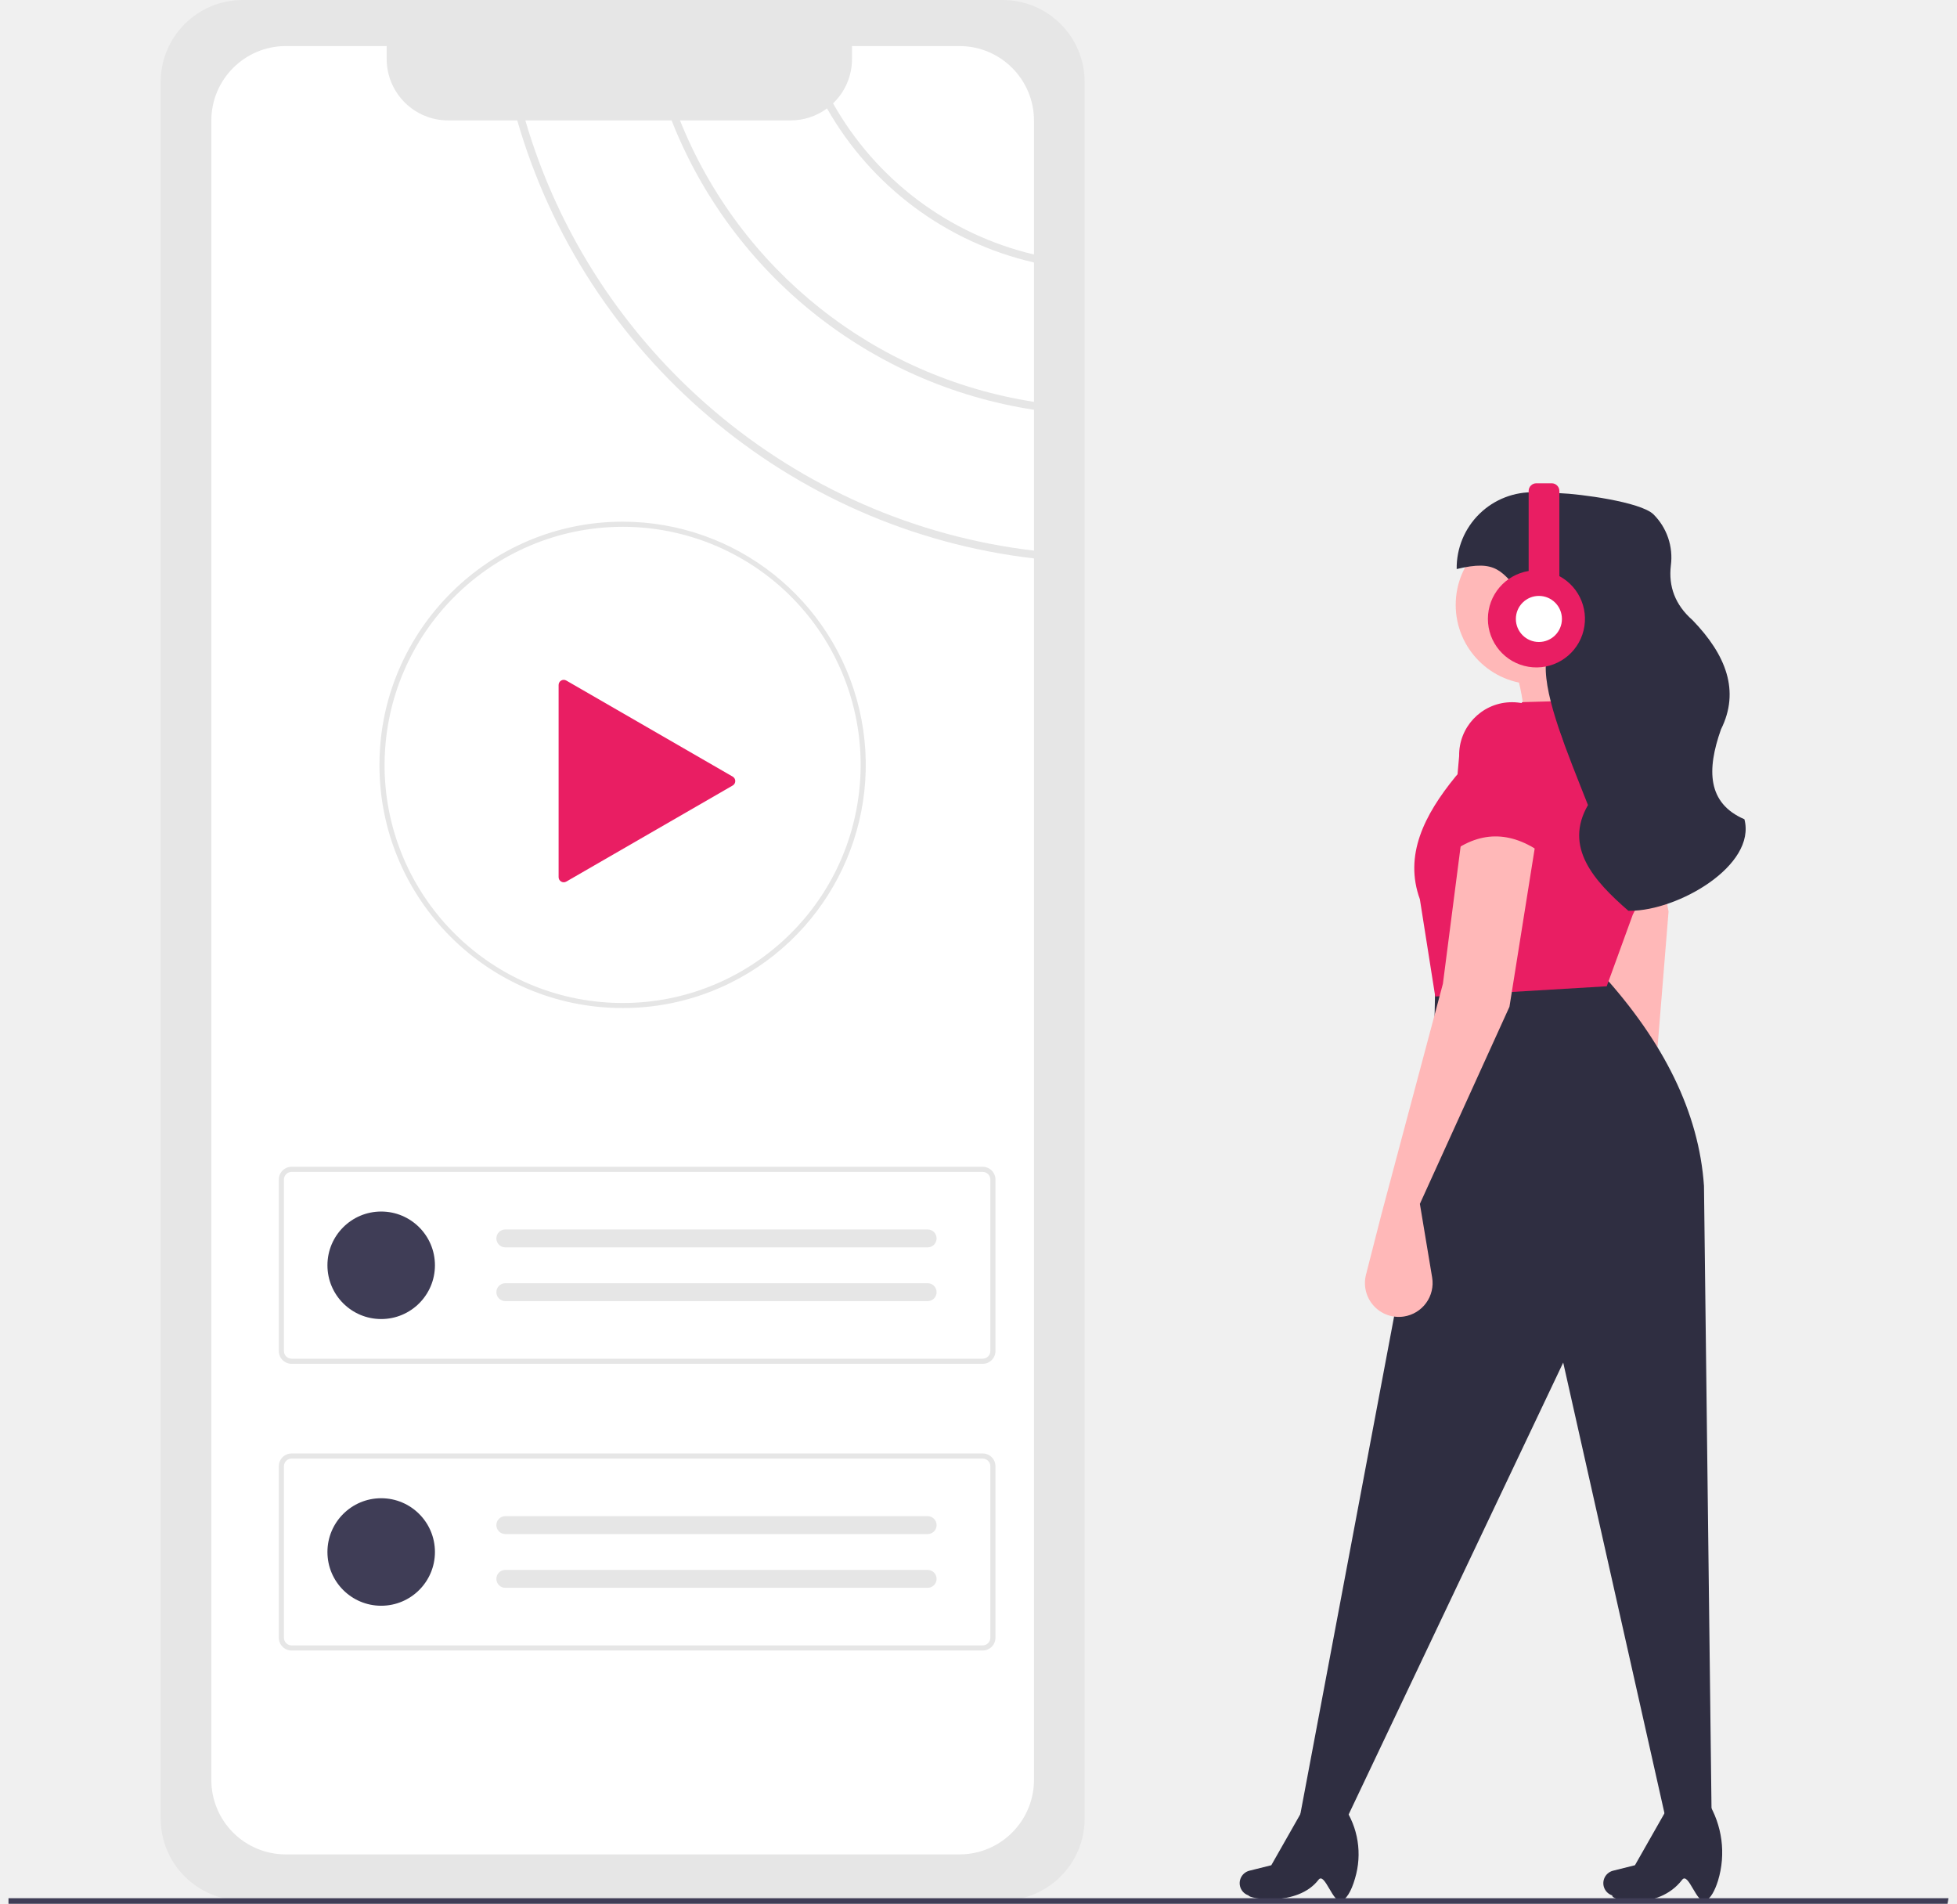
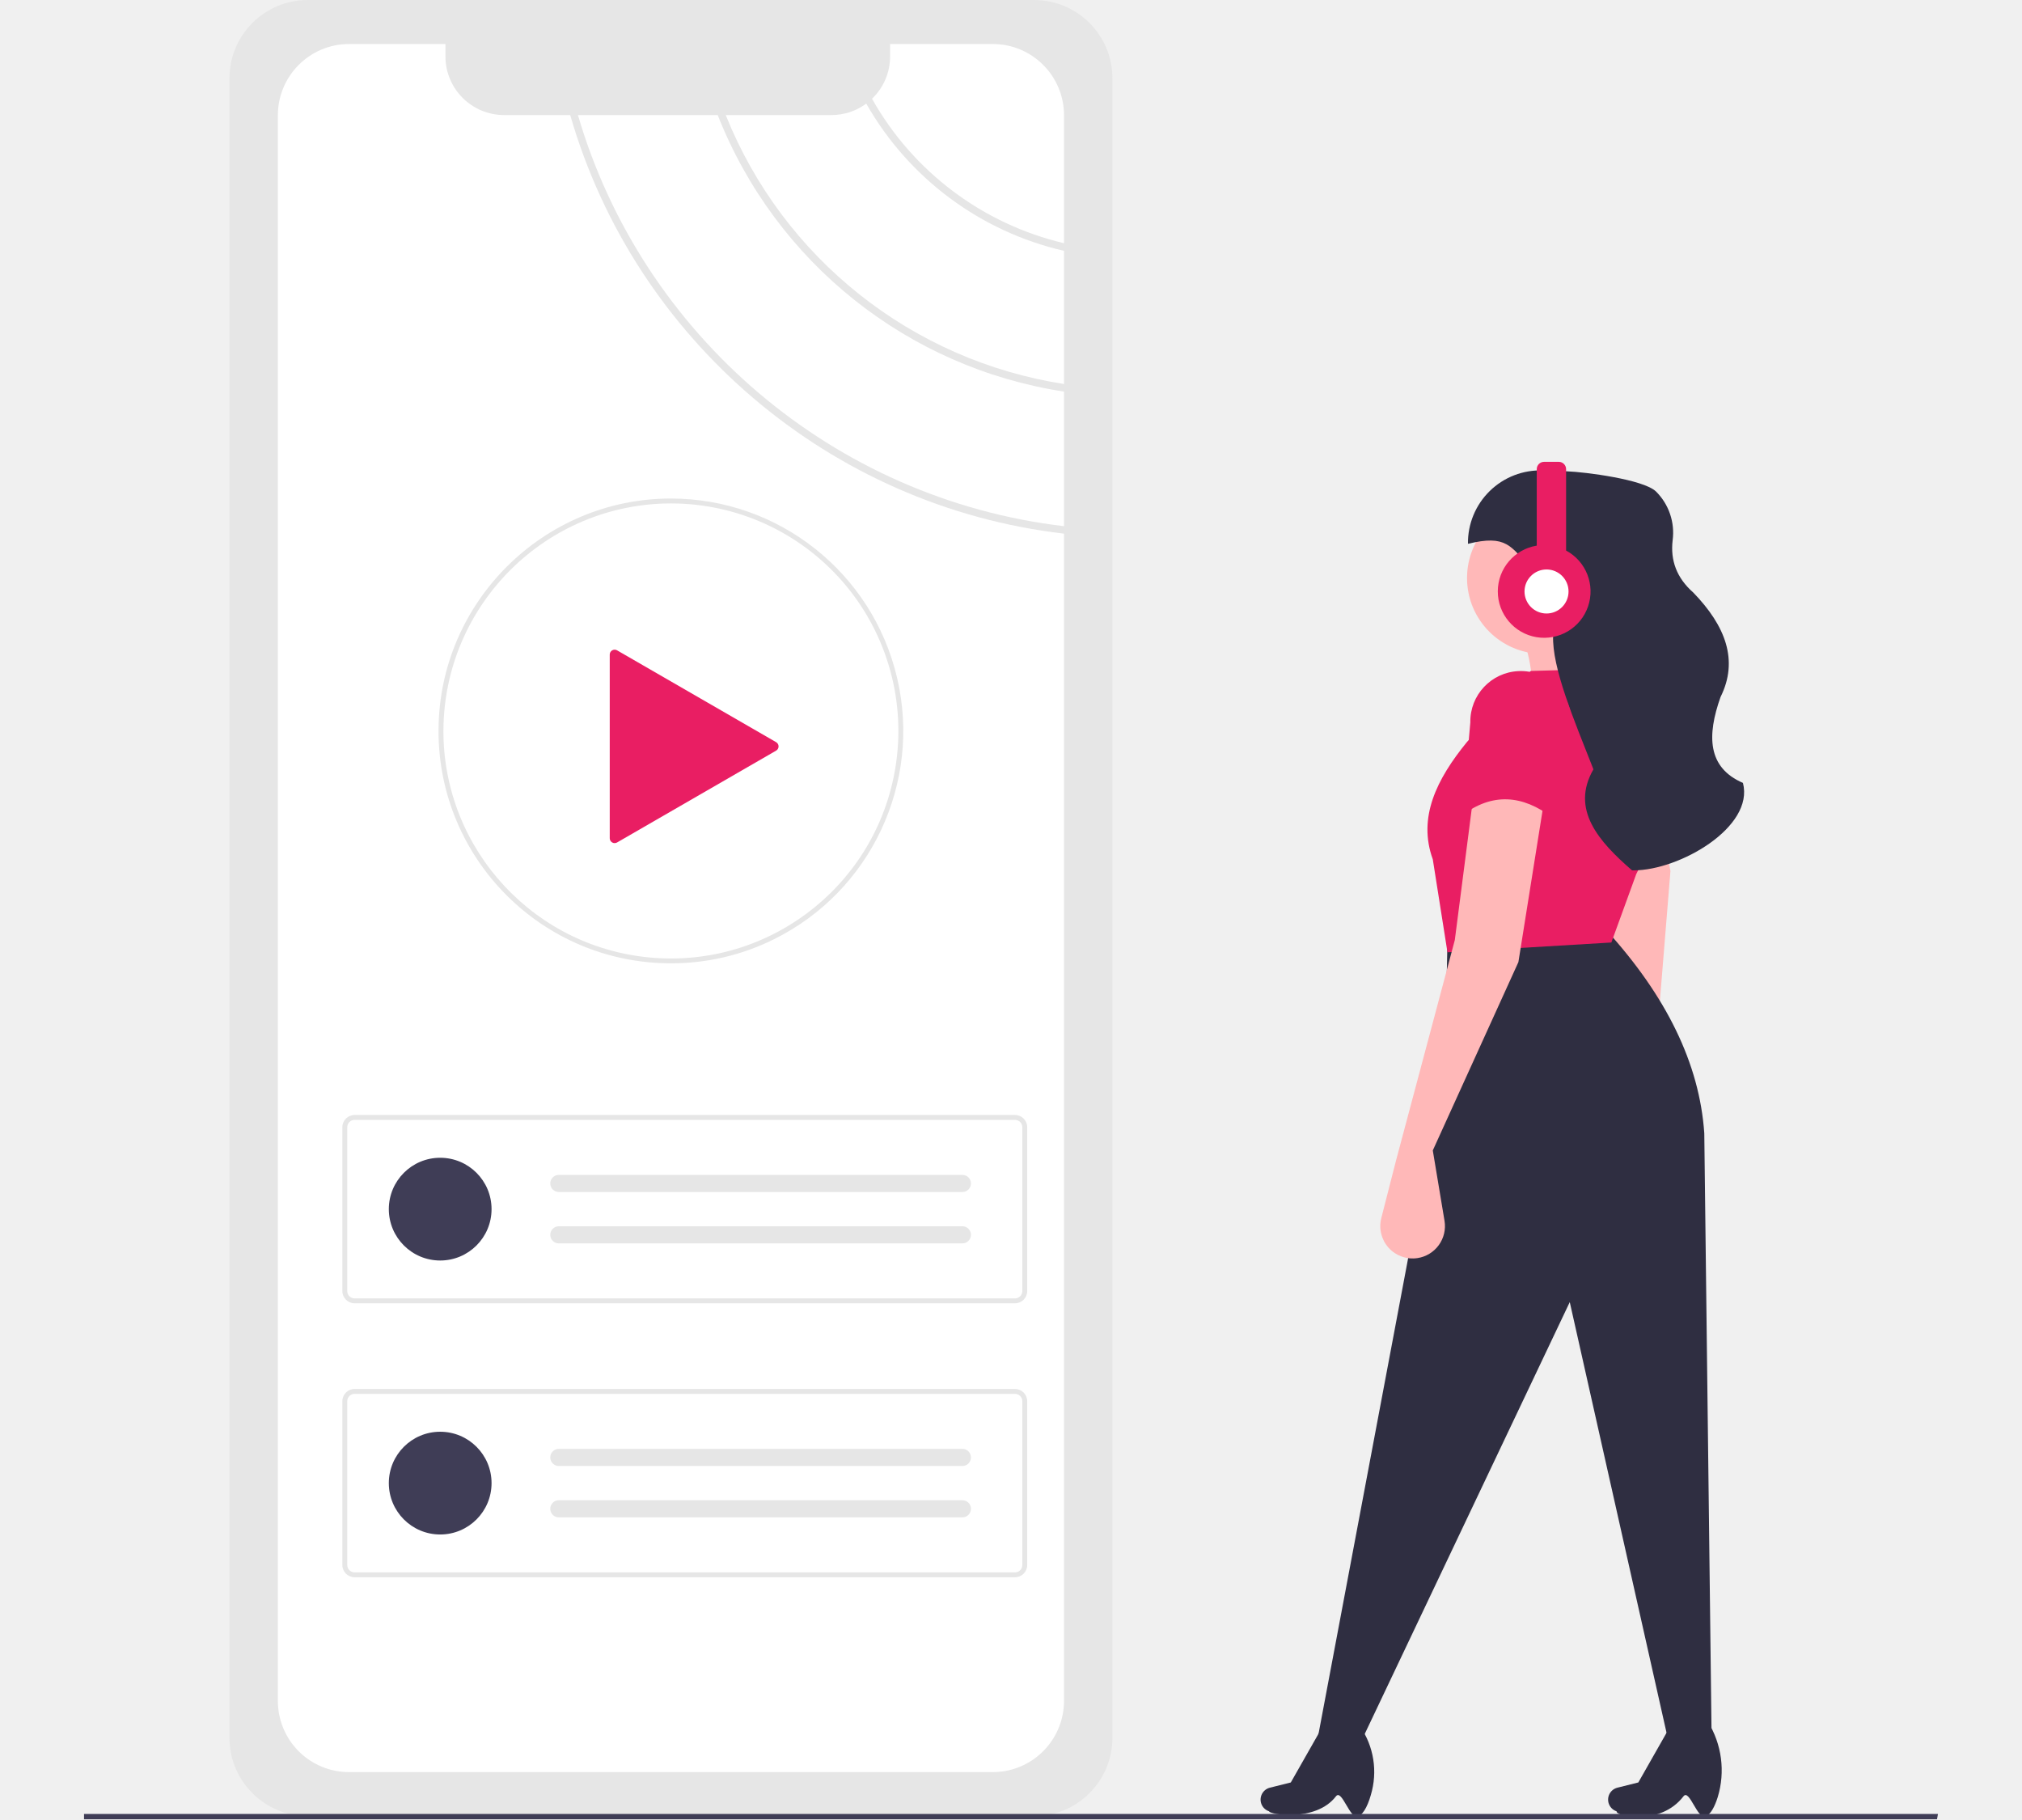
- <svg xmlns="http://www.w3.org/2000/svg" id="a72165a3-c5ba-49c6-9929-450570401138" data-name="Layer 1" width="557.964" height="542.732" viewBox="0 0 757.964 743.732">
+ <svg xmlns="http://www.w3.org/2000/svg" id="a72165a3-c5ba-49c6-9929-450570401138" data-name="Layer 1" width="400.964" height="360.732" viewBox="0 0 757.964 743.732">
  <path d="M312.471,78.134a32.036,32.036,0,0,0-32,32V788.562a32.036,32.036,0,0,0,32,32H609.471a32.037,32.037,0,0,0,32-32V110.134a32.036,32.036,0,0,0-32-32Z" transform="translate(-221.018 -78.13389)" fill="#e6e6e6" />
  <path d="M621.676,235.116v-54.44a125.247,125.247,0,0,1-80.859-60.189l-.001.001a23.789,23.789,0,0,1-14.22,4.68H483.368A178.549,178.549,0,0,0,621.676,235.116Z" transform="translate(-221.018 -78.13389)" fill="#fff" />
  <path d="M621.676,177.556V125.258a29.121,29.121,0,0,0-29.13-29.13h-41.97v5.05a23.917,23.917,0,0,1-7.399,17.329A122.298,122.298,0,0,0,621.676,177.556Z" transform="translate(-221.018 -78.13389)" fill="#fff" />
  <path d="M419.787,125.168H392.756a23.987,23.987,0,0,1-23.98-23.99v-5.05h-39.38a29.128,29.128,0,0,0-29.13,29.13v648.2a29.079,29.079,0,0,0,29.13,29.11h263.15a28.362,28.362,0,0,0,3.59-.22,29.146,29.146,0,0,0,25.54-28.89V296.286C525.967,285.196,446.218,216.907,419.787,125.168Z" transform="translate(-221.018 -78.13389)" fill="#fff" />
  <path d="M480.088,125.168H422.947c26.301,90.039,104.68,157.028,198.729,168.068V238.216A181.668,181.668,0,0,1,480.088,125.168Z" transform="translate(-221.018 -78.13389)" fill="#fff" />
  <path d="M601.63,610.915H331.629a5.006,5.006,0,0,1-5-5V538.94a5.006,5.006,0,0,1,5-5H601.63a5.006,5.006,0,0,1,5,5v66.976A5.006,5.006,0,0,1,601.63,610.915ZM331.629,535.94a3.003,3.003,0,0,0-3,3v66.976a3.003,3.003,0,0,0,3,3H601.63a3.003,3.003,0,0,0,3-3V538.94a3.003,3.003,0,0,0-3-3Z" transform="translate(-221.018 -78.13389)" fill="#e6e6e6" />
  <circle cx="145.611" cy="494.293" r="21" fill="#3f3d56" />
  <path d="M415.129,558.427a3.5,3.5,0,1,0,0,7h165a3.5,3.5,0,0,0,0-7Z" transform="translate(-221.018 -78.13389)" fill="#e6e6e6" />
  <path d="M415.129,579.427a3.5,3.5,0,1,0,0,7h165a3.5,3.5,0,0,0,0-7Z" transform="translate(-221.018 -78.13389)" fill="#e6e6e6" />
  <path d="M601.63,722.915H331.629a5.006,5.006,0,0,1-5-5V650.94a5.006,5.006,0,0,1,5-5H601.63a5.006,5.006,0,0,1,5,5v66.976A5.006,5.006,0,0,1,601.63,722.915ZM331.629,647.94a3.003,3.003,0,0,0-3,3v66.976a3.003,3.003,0,0,0,3,3H601.63a3.003,3.003,0,0,0,3-3V650.94a3.003,3.003,0,0,0-3-3Z" transform="translate(-221.018 -78.13389)" fill="#e6e6e6" />
  <circle cx="145.611" cy="606.293" r="21" fill="#3f3d56" />
  <path d="M415.129,670.427a3.5,3.5,0,1,0,0,7h165a3.5,3.5,0,0,0,0-7Z" transform="translate(-221.018 -78.13389)" fill="#e6e6e6" />
  <path d="M415.129,691.427a3.5,3.5,0,1,0,0,7h165a3.5,3.5,0,0,0,0-7Z" transform="translate(-221.018 -78.13389)" fill="#e6e6e6" />
  <path d="M460.947,471.93a94.96,94.96,0,0,1-95-95c0-.199 0-.408.012-.607.291-52.025,42.903-94.393,94.988-94.393a95.015,95.015,0,0,1,42.185,180.145A94.106,94.106,0,0,1,460.947,471.93Zm0-188a93.198,93.198,0,0,0-92.99,92.456c-.011.212-.01.383-.01.544a93,93,0,0,0,185.159,12.507,92.981,92.981,0,0,0-92.159-105.507Z" transform="translate(-221.018 -78.13389)" fill="#e6e6e6" />
  <path d="M503.97,381.529l-65.022-37.541a2,2,0,0,0-3,1.732v75.081a2,2,0,0,0,3,1.732l65.022-37.541a2,2,0,0,0,0-3.464l-65.022-37.541a2,2,0,0,0-3,1.732v75.081a2,2,0,0,0,3,1.732l65.022-37.541A2,2,0,0,0,503.97,381.529Z" transform="translate(-221.018 -78.13389)" fill="#E91E63" />
  <path d="M857.447,368.43l-44,5c.601-13.515-.542-26.122-5-37l36-13C841.222,336.889,847.28,352.24,857.447,368.43Z" transform="translate(-221.018 -78.13389)" fill="#ffb8b8" />
  <path d="M862.754,518.515,877.006,543.958a13.22,13.22,0,0,1-5.244,18.089l0,0a13.22,13.22,0,0,1-19.45-10.373l-2.318-24.315-7.896-92.81L828.63,373.503l27.964-7.939,13.016,68.648Z" transform="translate(-221.018 -78.13389)" fill="#ffb8b8" />
  <path d="M886.447,789.43l-18-1-40-178-85,179-18-1,52-276,1-50,65-4c24.293,26.717,38.052,54.346,40,83Z" transform="translate(-221.018 -78.13389)" fill="#2f2e41" />
  <path d="M741.988,820.684c-3.407,1.555-6.683-11.417-9.135-8.219-8.235,10.738-27.41,7.369-27.324,6.129a5.025,5.025,0,0,1-3.167-6.549h0a5.025,5.025,0,0,1,3.486-3.111L714.397,806.797l13.424-23.607,13.704-.926h0A32.74,32.74,0,0,1,747.58,810.194C746.336,815.269,744.417,819.575,741.988,820.684Z" transform="translate(-221.018 -78.13389)" fill="#2f2e41" />
  <path d="M884.068,820.684c-3.407,1.555-6.682-11.416-9.135-8.219-9.488,12.365-27.963,8.097-27.324,6.129a5.025,5.025,0,0,1-3.167-6.549h0a5.025,5.025,0,0,1,3.486-3.111l8.549-2.137,13.424-23.607L884.531,781.338l.37.604a37.721,37.721,0,0,1,4.042,30.844C887.726,816.685,886.07,819.77,884.068,820.684Z" transform="translate(-221.018 -78.13389)" fill="#2f2e41" />
  <circle cx="596.429" cy="236.296" r="31" fill="#ffb8b8" />
  <path d="M845.447,463.43l-67,4-6-38c-6.211-17.082,1.552-32.774,14-48l26-29,36-1h0a26.888,26.888,0,0,1,18.296,22.248,106.429,106.429,0,0,1-11.132,61.826Z" transform="translate(-221.018 -78.13389)" fill="#E91E63" />
  <path d="M772.447,548.43l4.794,28.766A13.22,13.22,0,0,1,766.182,592.44h0a13.22,13.22,0,0,1-14.788-16.347l6.053-23.663,24-90,8-62,29,2-11,69Z" transform="translate(-221.018 -78.13389)" fill="#ffb8b8" />
  <path d="M854.623,433.93H853.906c-13.522-11.717-25.273-24.852-15.783-41.296C830.074,372.207,821.102,350.994,821.644,337.87c.401-9.707-2.425-19.377-8.743-26.757-8.552-9.99-10.456-14.452-26.075-10.674l0,0a29.597,29.597,0,0,1,30.67-29.989l9.759.355c7.465.271,31.323,3.323,36.446,8.249a23.766,23.766,0,0,1,6.804,19.983c-.957,8.145,1.612,15.337,8.478,21.368,13.144,13.592,18.566,27.695,11.113,42.65-5.625,15.832-5.356,28.864,9.153,35.129h0v0C903.96,416.27,873.312,433.93,854.623,433.93Z" transform="translate(-221.018 -78.13389)" fill="#2f2e41" />
  <path d="M821.447,412.43c-12.413-9.496-24.75-10.246-37-1l3.345-37.973a20.647,20.647,0,0,1,19.662-20.979h0a20.647,20.647,0,0,1,21.626,20.968Z" transform="translate(-221.018 -78.13389)" fill="#E91E63" />
  <ellipse cx="596.929" cy="242.296" rx="4" ry="7.5" fill="#ffb8b8" />
  <path d="M826.947,303.196v-33.266a3,3,0,0,0-3-3h-6a3,3,0,0,0-3,3v31.259a18.962,18.962,0,1,0,12,2.007Z" transform="translate(-221.018 -78.13389)" fill="#E91E63" />
  <circle cx="597.929" cy="241.796" r="9" fill="#fff" />
  <polygon points="757.569 743.732 0 743.732 0 741.551 757.964 741.551 757.569 743.732" fill="#3f3d56" />
</svg>
